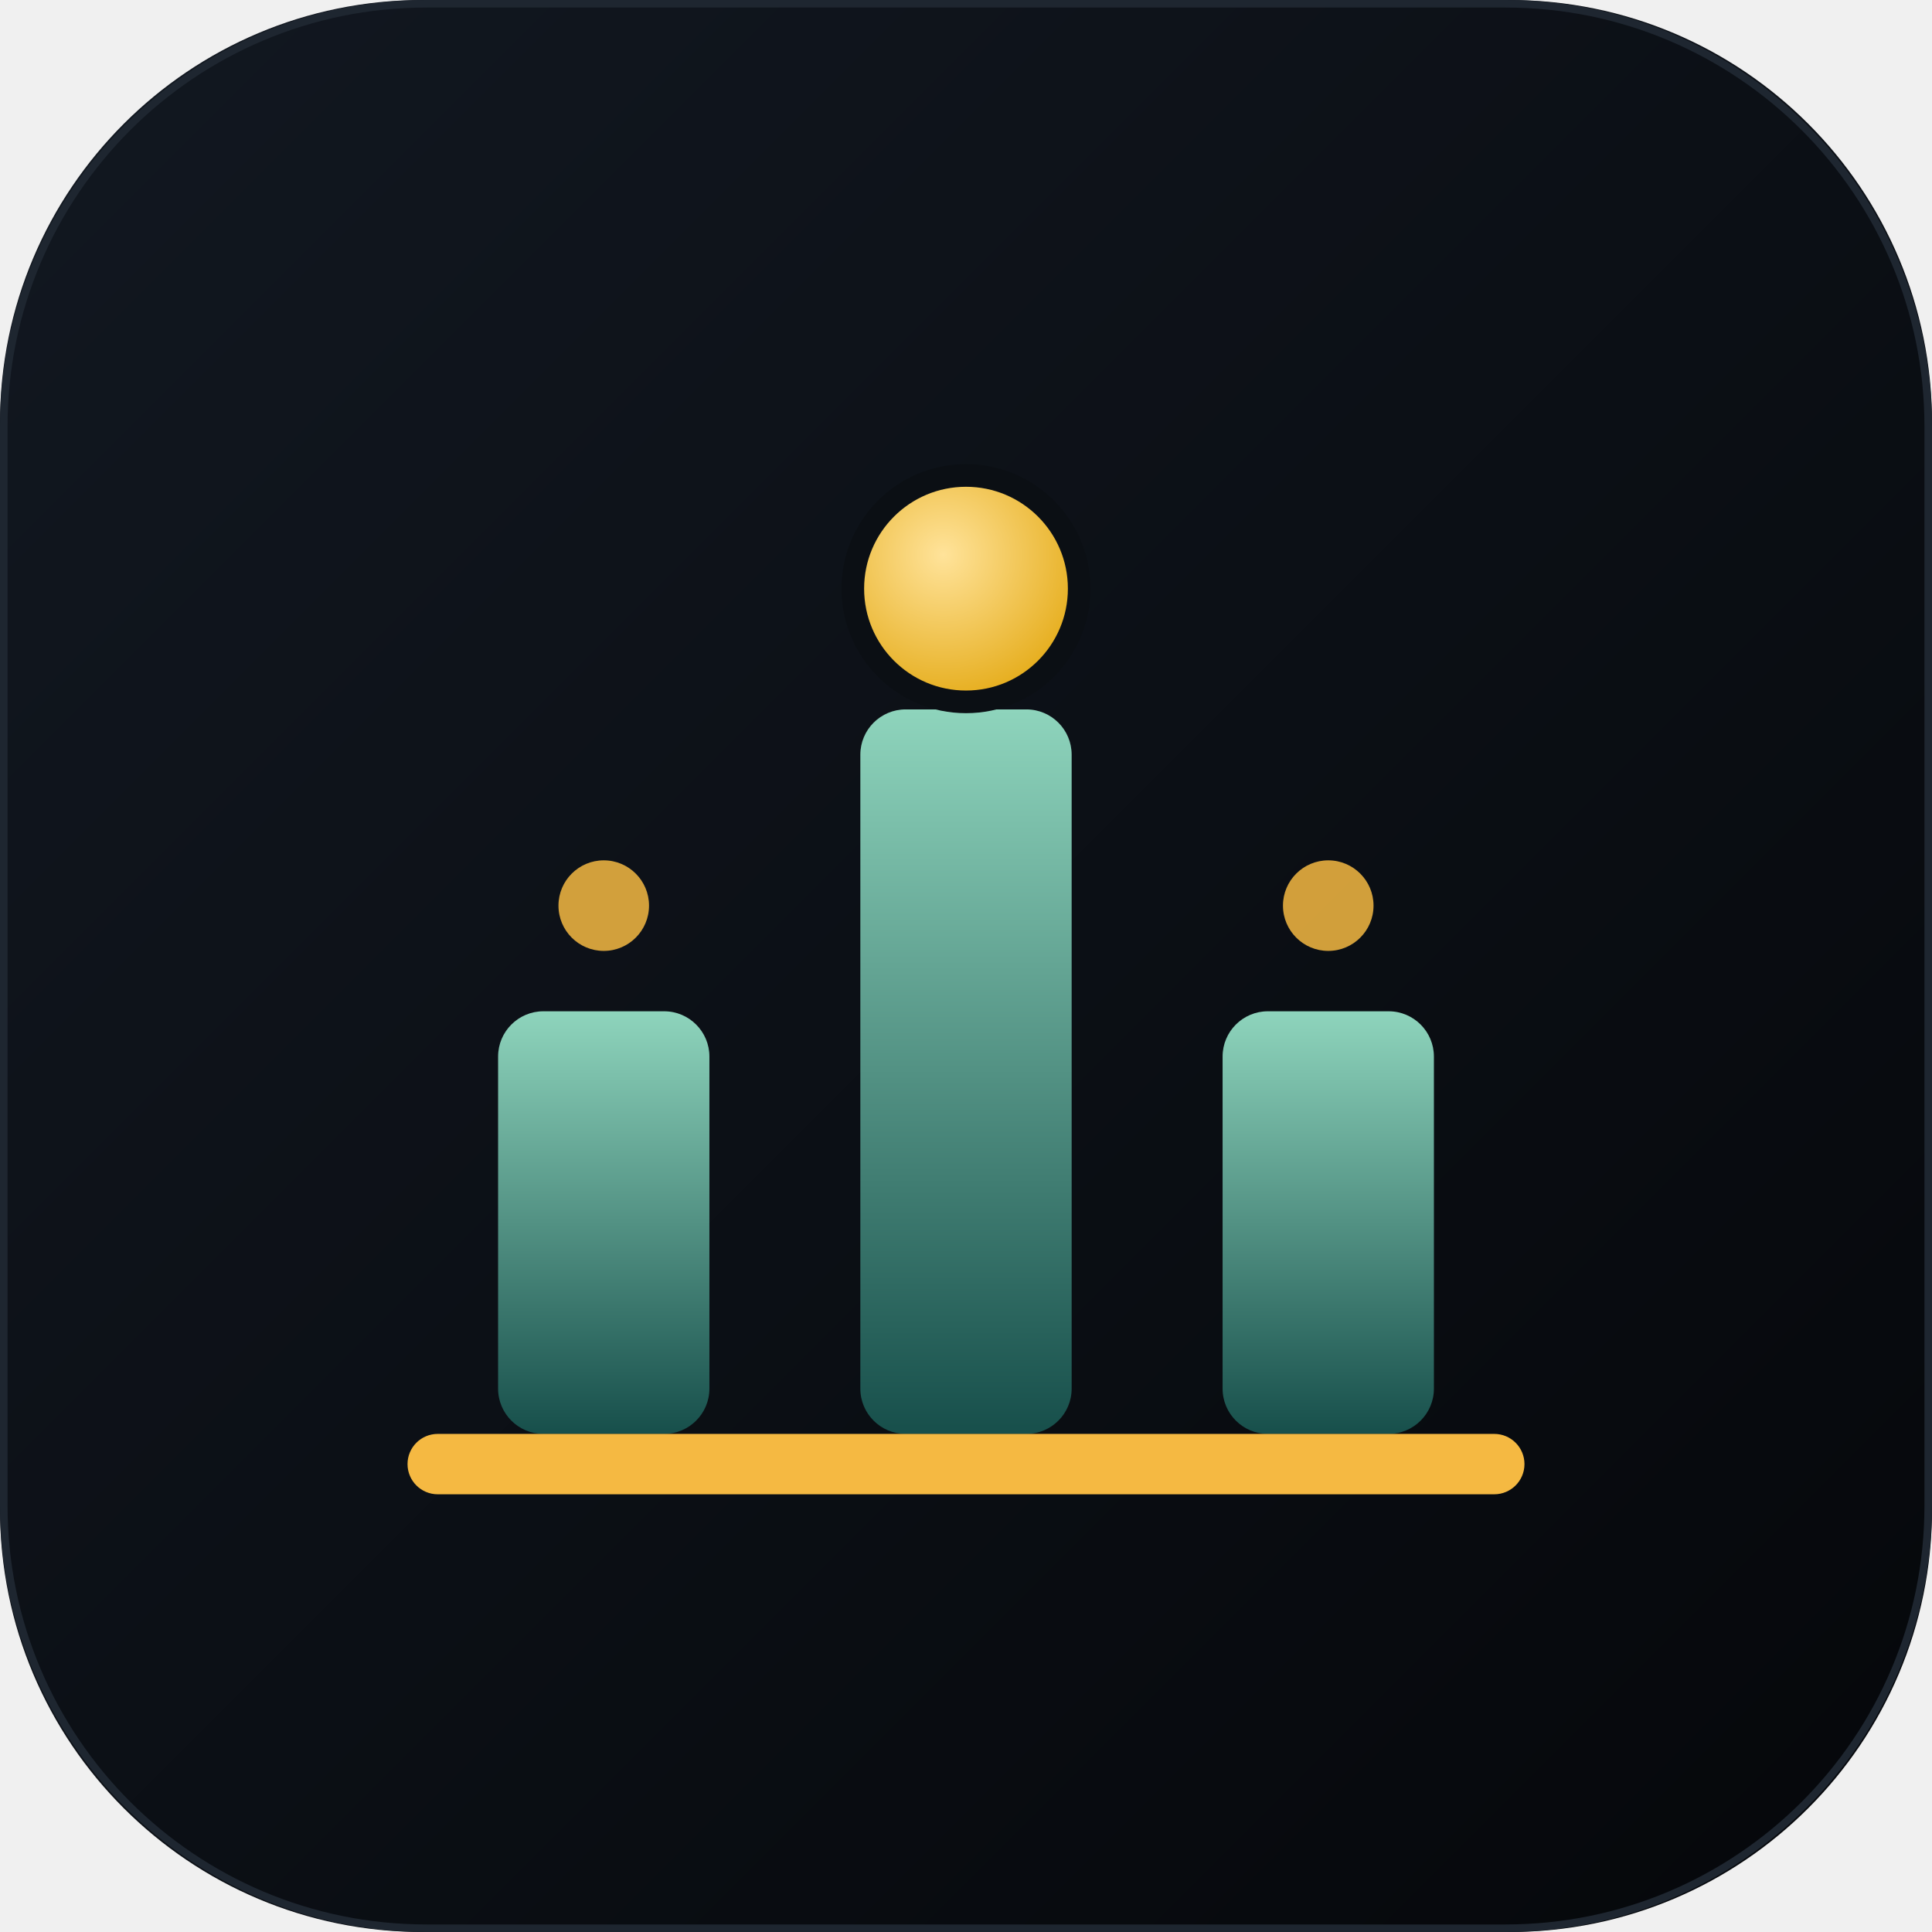
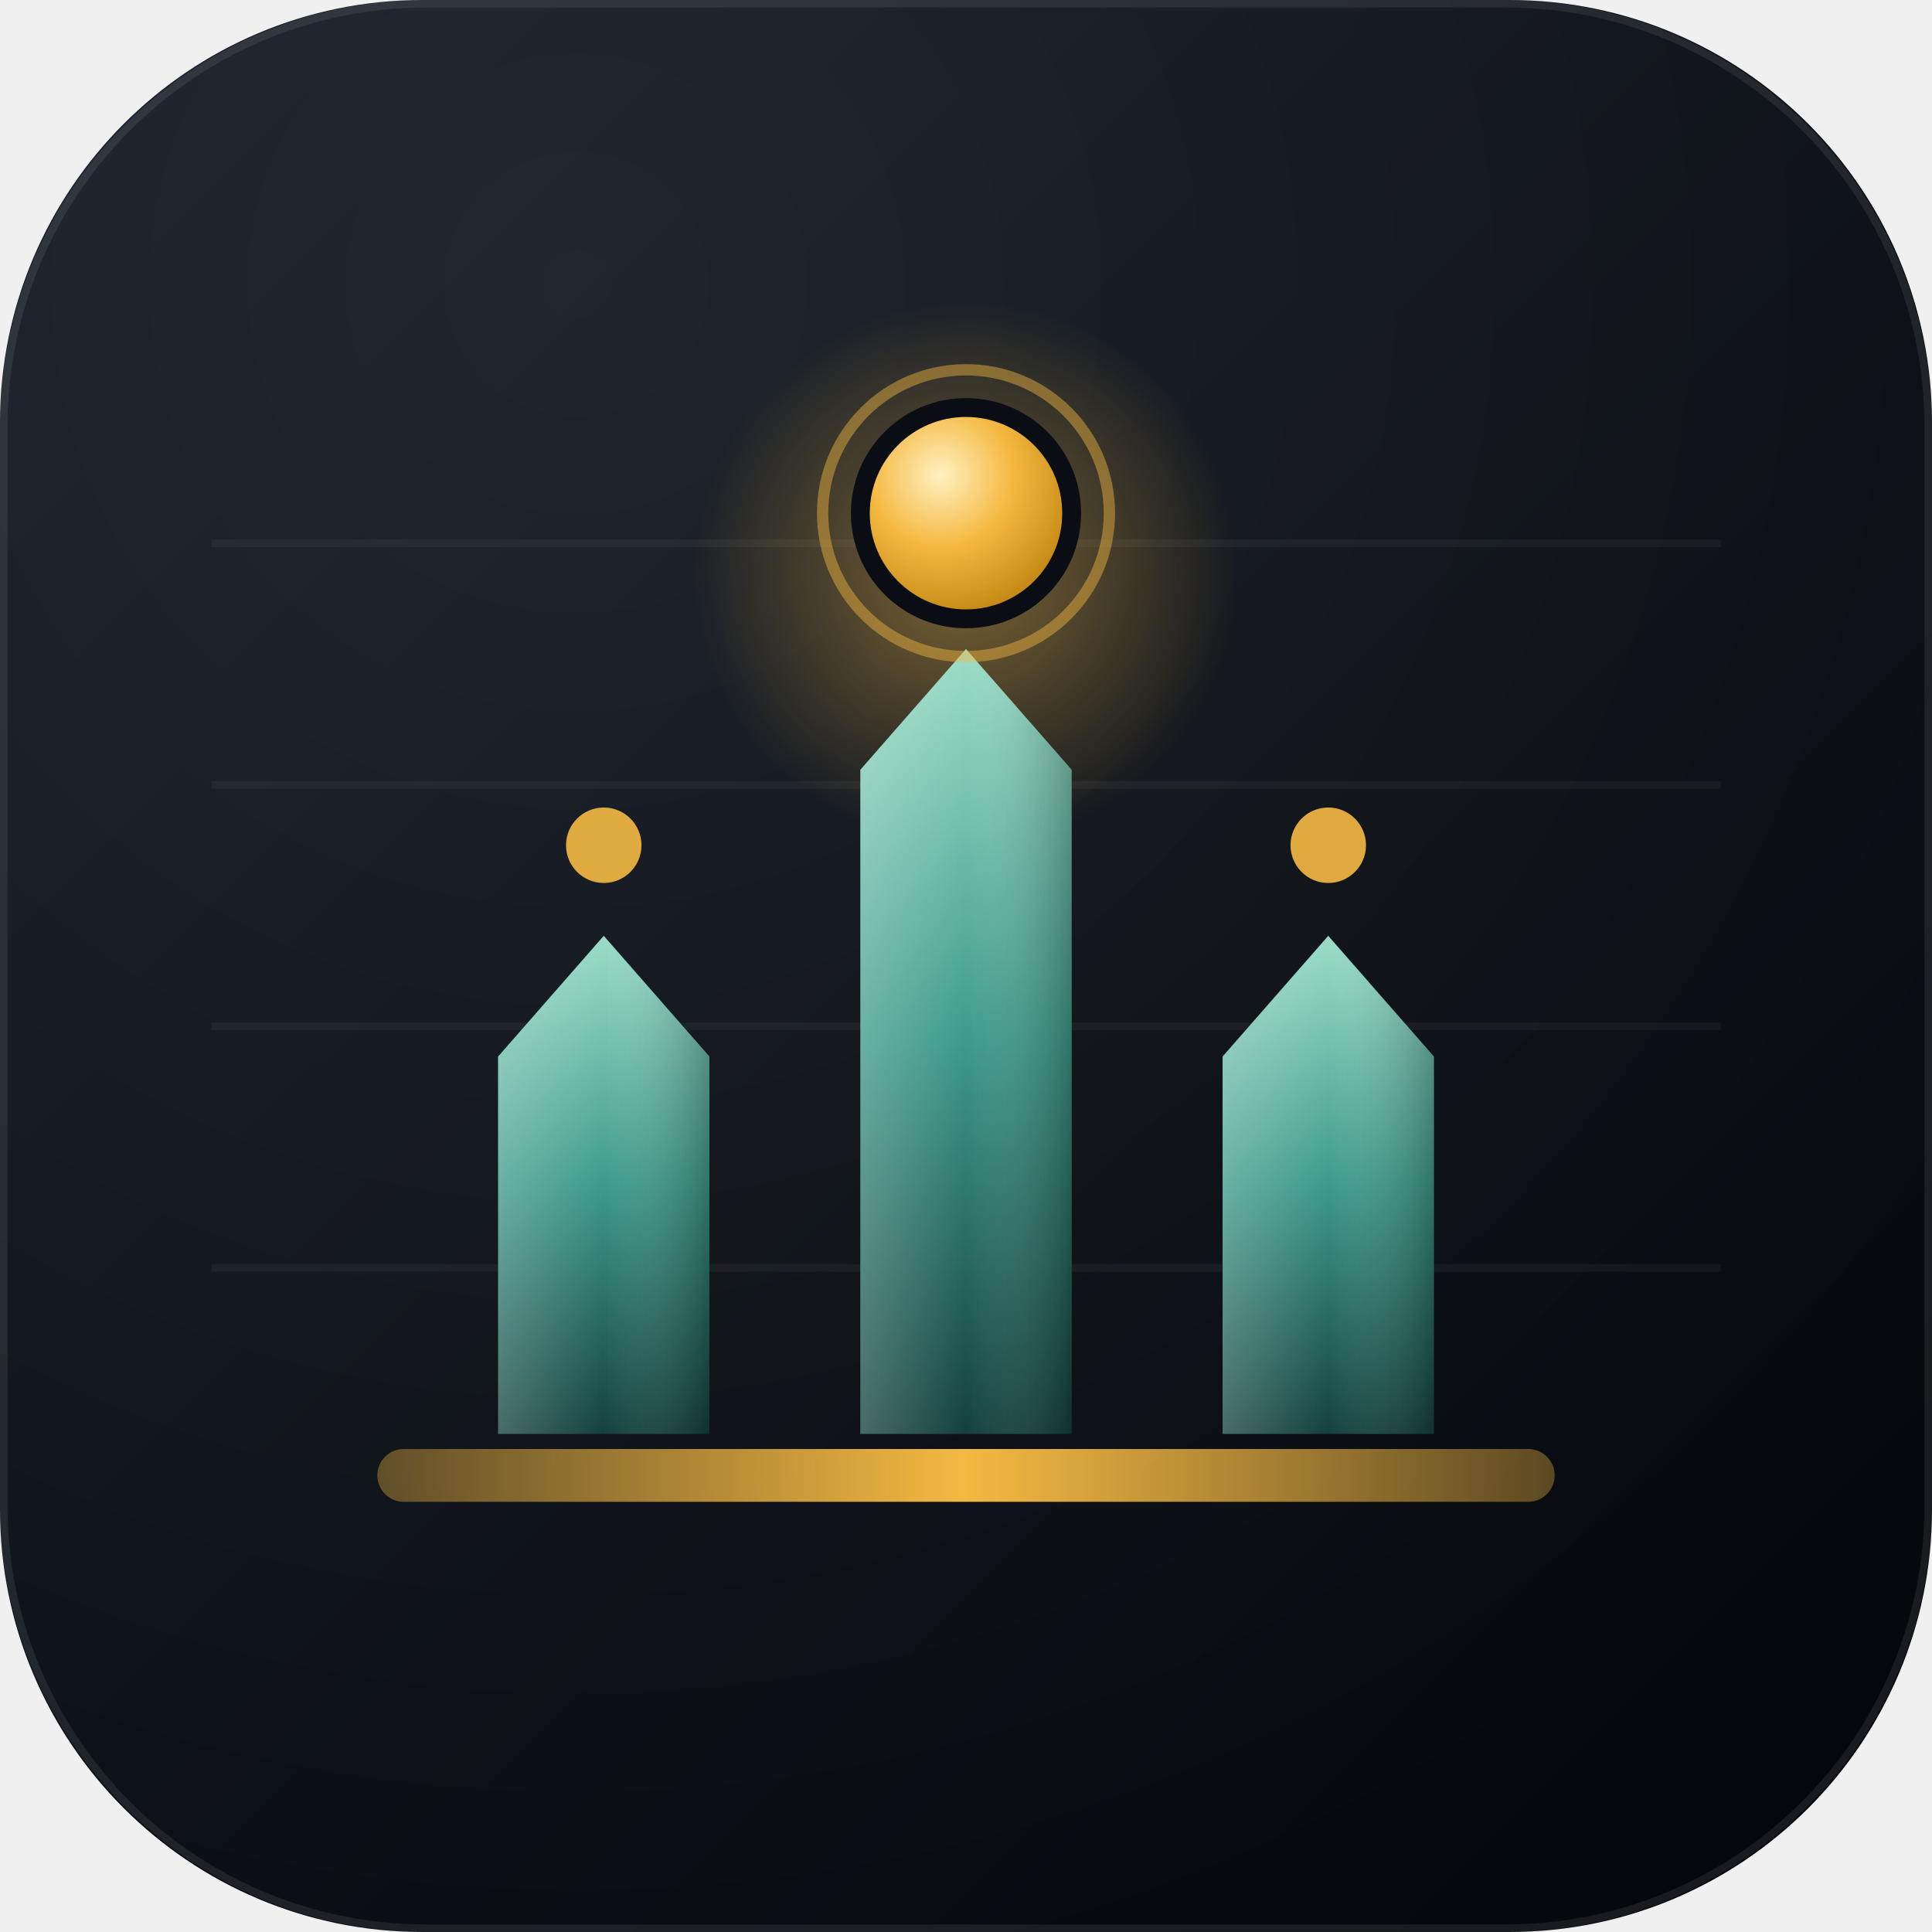
<svg xmlns="http://www.w3.org/2000/svg" viewBox="0 0 256 256" width="256" height="256">
  <defs>
    <linearGradient id="bg" x1="0" y1="0" x2="1" y2="1">
-       <stop offset="0" stop-color="#121821" />
-       <stop offset="1" stop-color="#05070A" />
+       <stop offset="0" stop-color="#141B26" />
+       <stop offset="0.55" stop-color="#0A0E14" />
+       <stop offset="1" stop-color="#04060A" />
    </linearGradient>
+     <radialGradient id="sheen" cx="0.3" cy="0.15" r="0.9">
+       <stop offset="0" stop-color="#FFFFFF" stop-opacity="0.07" />
+       <stop offset="1" stop-color="#FFFFFF" stop-opacity="0" />
+     </radialGradient>
    <linearGradient id="bar" x1="0" y1="0" x2="0" y2="1">
-       <stop offset="0" stop-color="#8ED4BC" />
-       <stop offset="1" stop-color="#174F4B" />
+       <stop offset="0" stop-color="#9ADCC6" />
+       <stop offset="0.5" stop-color="#3E9A8B" />
+       <stop offset="1" stop-color="#14413F" />
    </linearGradient>
-     <radialGradient id="node" cx="0.4" cy="0.35" r="0.8">
-       <stop offset="0" stop-color="#FFE39A" />
-       <stop offset="1" stop-color="#E0A100" />
+     <linearGradient id="barEdge" x1="0" y1="0" x2="1" y2="0">
+       <stop offset="0" stop-color="#FFFFFF" stop-opacity="0.22" />
+       <stop offset="0.5" stop-color="#FFFFFF" stop-opacity="0" />
+       <stop offset="1" stop-color="#000000" stop-opacity="0.25" />
+     </linearGradient>
+     <radialGradient id="node" cx="0.38" cy="0.32" r="0.75">
+       <stop offset="0" stop-color="#FFF1C2" />
+       <stop offset="0.45" stop-color="#F5B942" />
+       <stop offset="1" stop-color="#B97E0A" />
    </radialGradient>
+     <radialGradient id="halo" cx="0.5" cy="0.5" r="0.5">
+       <stop offset="0" stop-color="#F5B942" stop-opacity="0.45" />
+       <stop offset="1" stop-color="#F5B942" stop-opacity="0" />
+     </radialGradient>
+     <linearGradient id="base" x1="0" y1="0" x2="1" y2="0">
+       <stop offset="0" stop-color="#F5B942" stop-opacity="0.35" />
+       <stop offset="0.5" stop-color="#F5B942" />
+       <stop offset="1" stop-color="#F5B942" stop-opacity="0.35" />
+     </linearGradient>
+     <clipPath id="rounded">
+       <rect width="256" height="256" rx="56" />
+     </clipPath>
  </defs>
-   <rect width="256" height="256" rx="56" fill="url(#bg)" />
-   <rect x="0.5" y="0.5" width="255" height="255" rx="56" fill="none" stroke="#1E2630" />
-   <rect x="66" y="134" width="28" height="56" rx="6" fill="url(#bar)" />
-   <rect x="114" y="94" width="28" height="96" rx="6" fill="url(#bar)" />
-   <rect x="162" y="134" width="28" height="56" rx="6" fill="url(#bar)" />
-   <rect x="54" y="190" width="148" height="8" rx="4" fill="#F5B942" />
-   <circle cx="128" cy="78" r="15" fill="url(#node)" />
-   <circle cx="128" cy="78" r="15" fill="none" stroke="#0B0F14" stroke-width="3" />
-   <circle cx="80" cy="120" r="6" fill="#F5B942" opacity="0.85" />
-   <circle cx="176" cy="120" r="6" fill="#F5B942" opacity="0.85" />
+   <g clip-path="url(#rounded)">
+     <rect width="256" height="256" fill="url(#bg)" />
+     <rect width="256" height="256" fill="url(#sheen)" />
+     <g stroke="#FFFFFF" stroke-opacity="0.045" stroke-width="1">
+       <line x1="28" y1="72" x2="228" y2="72" />
+       <line x1="28" y1="104" x2="228" y2="104" />
+       <line x1="28" y1="136" x2="228" y2="136" />
+       <line x1="28" y1="168" x2="228" y2="168" />
+     </g>
+   </g>
+   <rect x="0.5" y="0.5" width="255" height="255" rx="56" fill="none" stroke="#FFFFFF" stroke-opacity="0.08" />
+   <circle cx="128" cy="76" r="36" fill="url(#halo)" />
+   <g>
+     <path d="M66 190 V140 L80 124 L94 140 V190 Z" fill="url(#bar)" />
+     <path d="M66 190 V140 L80 124 L94 140 V190 Z" fill="url(#barEdge)" />
+     <path d="M114 190 V102 L128 86 L142 102 V190 Z" fill="url(#bar)" />
+     <path d="M114 190 V102 L128 86 L142 102 V190 Z" fill="url(#barEdge)" />
+     <path d="M162 190 V140 L176 124 L190 140 V190 Z" fill="url(#bar)" />
+     <path d="M162 190 V140 L176 124 L190 140 V190 Z" fill="url(#barEdge)" />
+   </g>
+   <rect x="50" y="192" width="156" height="7" rx="3.5" fill="url(#base)" />
+   <circle cx="128" cy="68" r="14" fill="url(#node)" />
+   <circle cx="128" cy="68" r="14" fill="none" stroke="#0A0E14" stroke-width="2.5" />
+   <circle cx="128" cy="68" r="19" fill="none" stroke="#F5B942" stroke-opacity="0.45" stroke-width="1.5" />
+   <circle cx="80" cy="112" r="5" fill="#F5B942" opacity="0.9" />
+   <circle cx="176" cy="112" r="5" fill="#F5B942" opacity="0.9" />
</svg>
